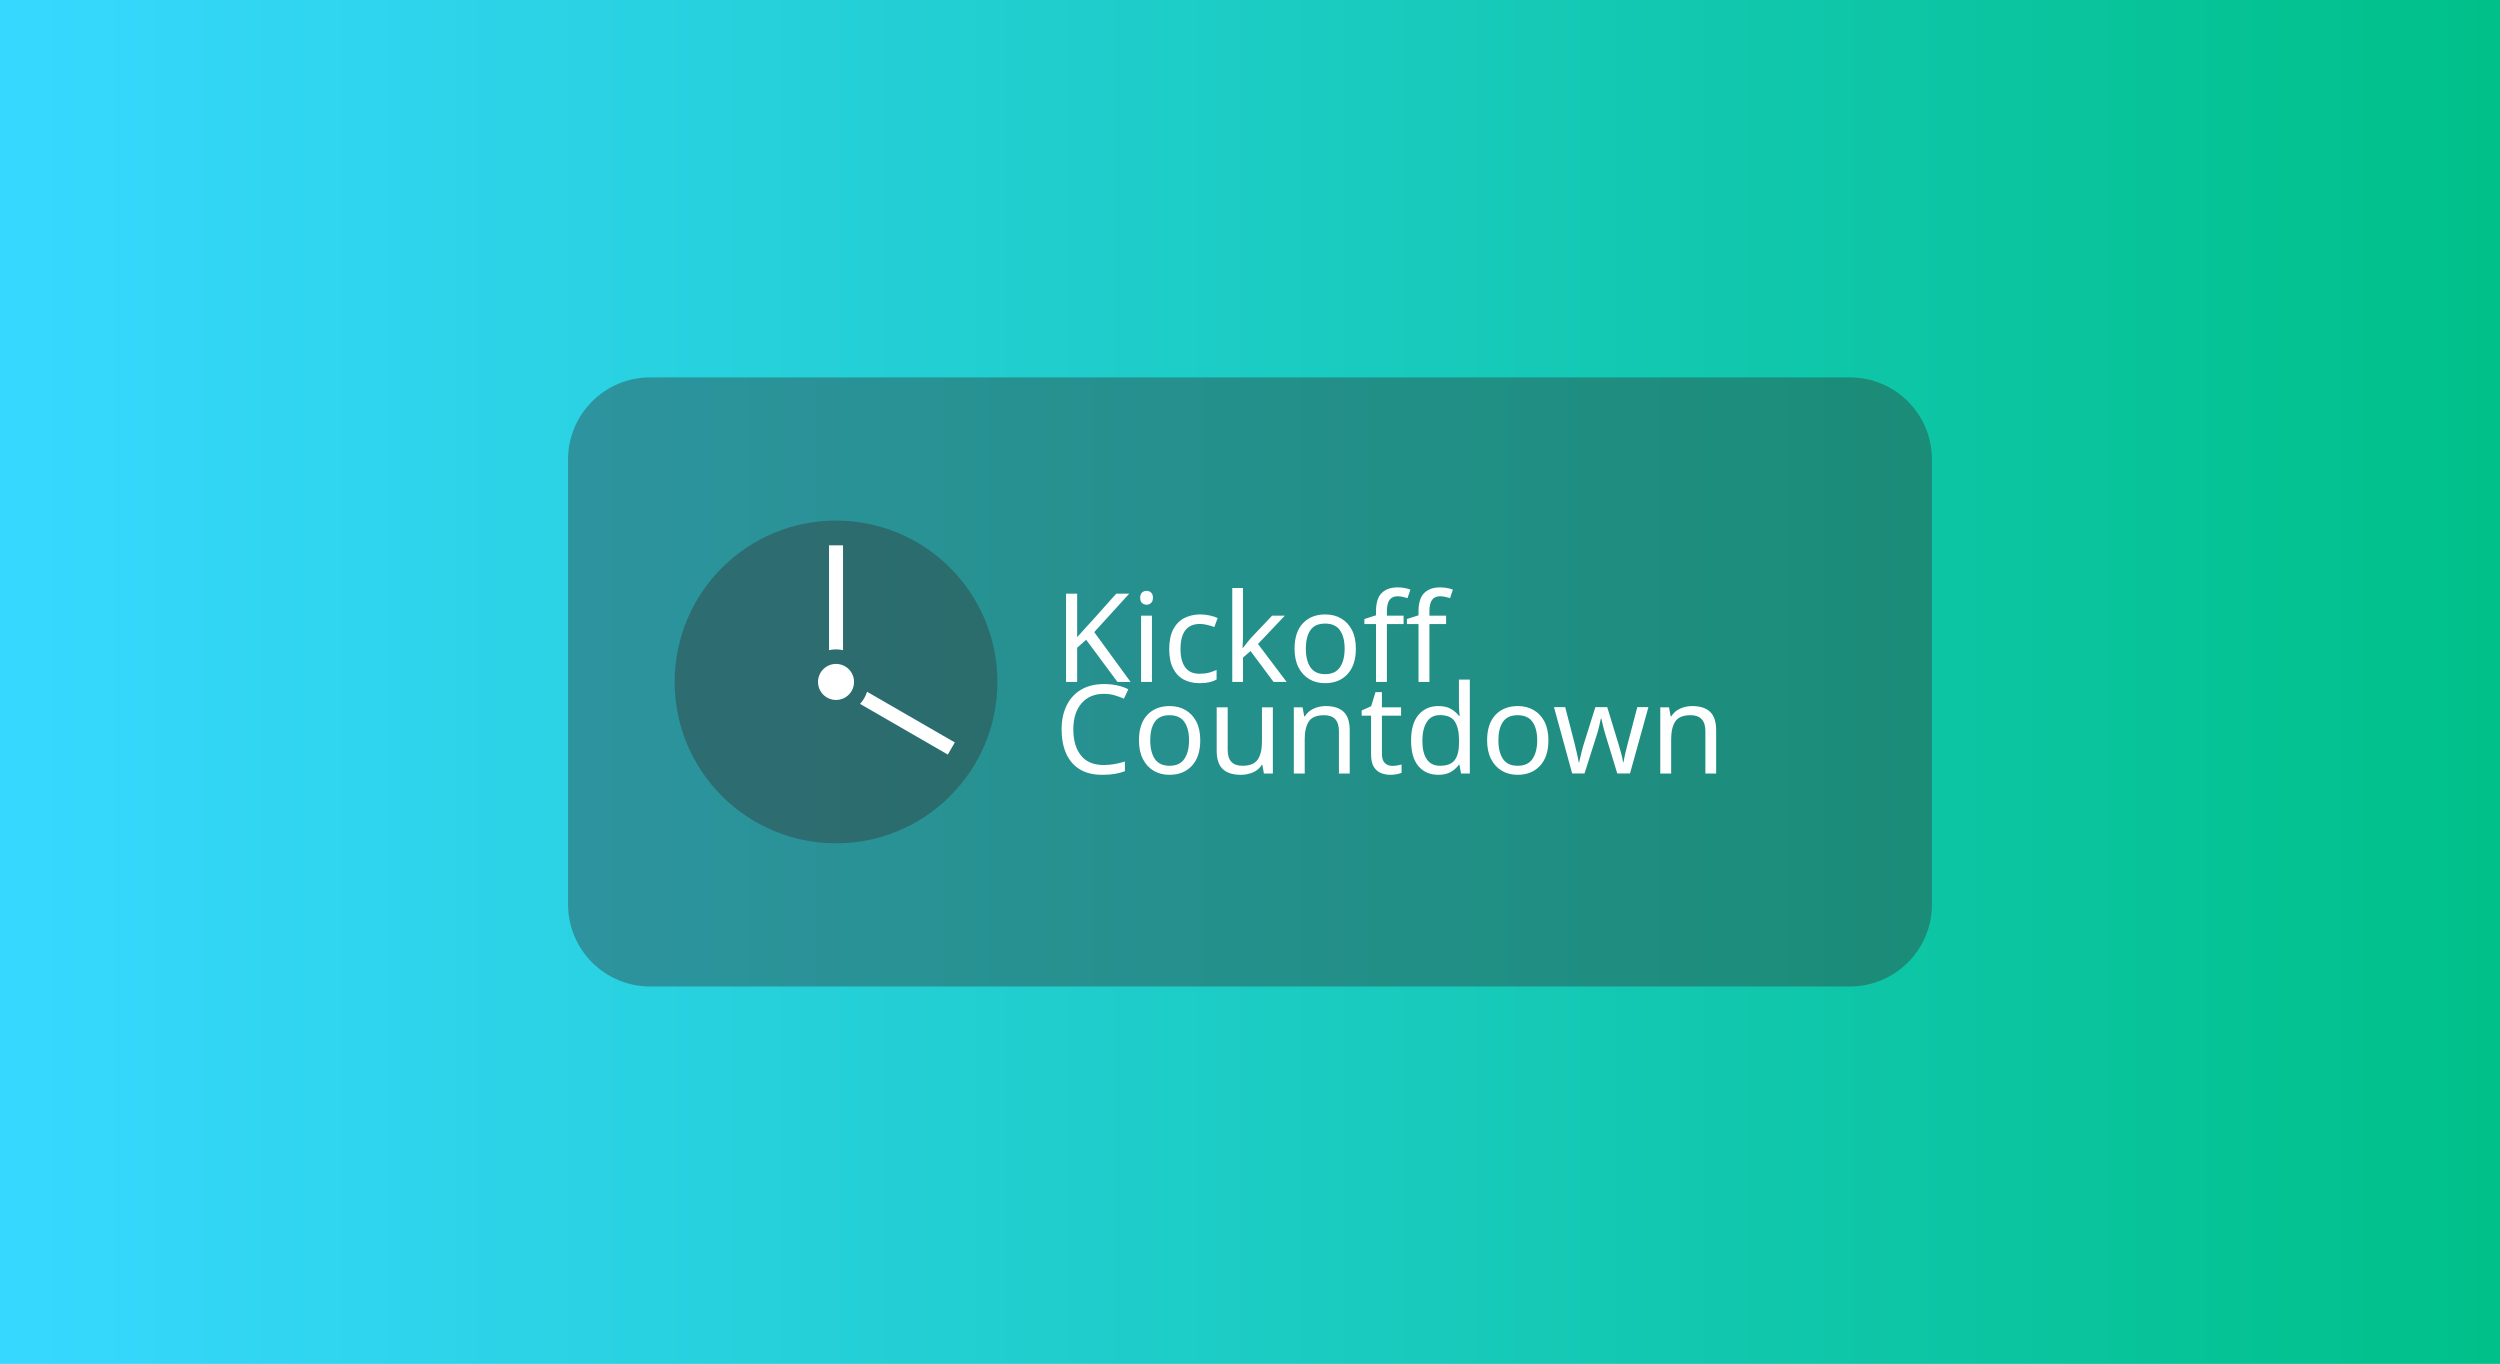
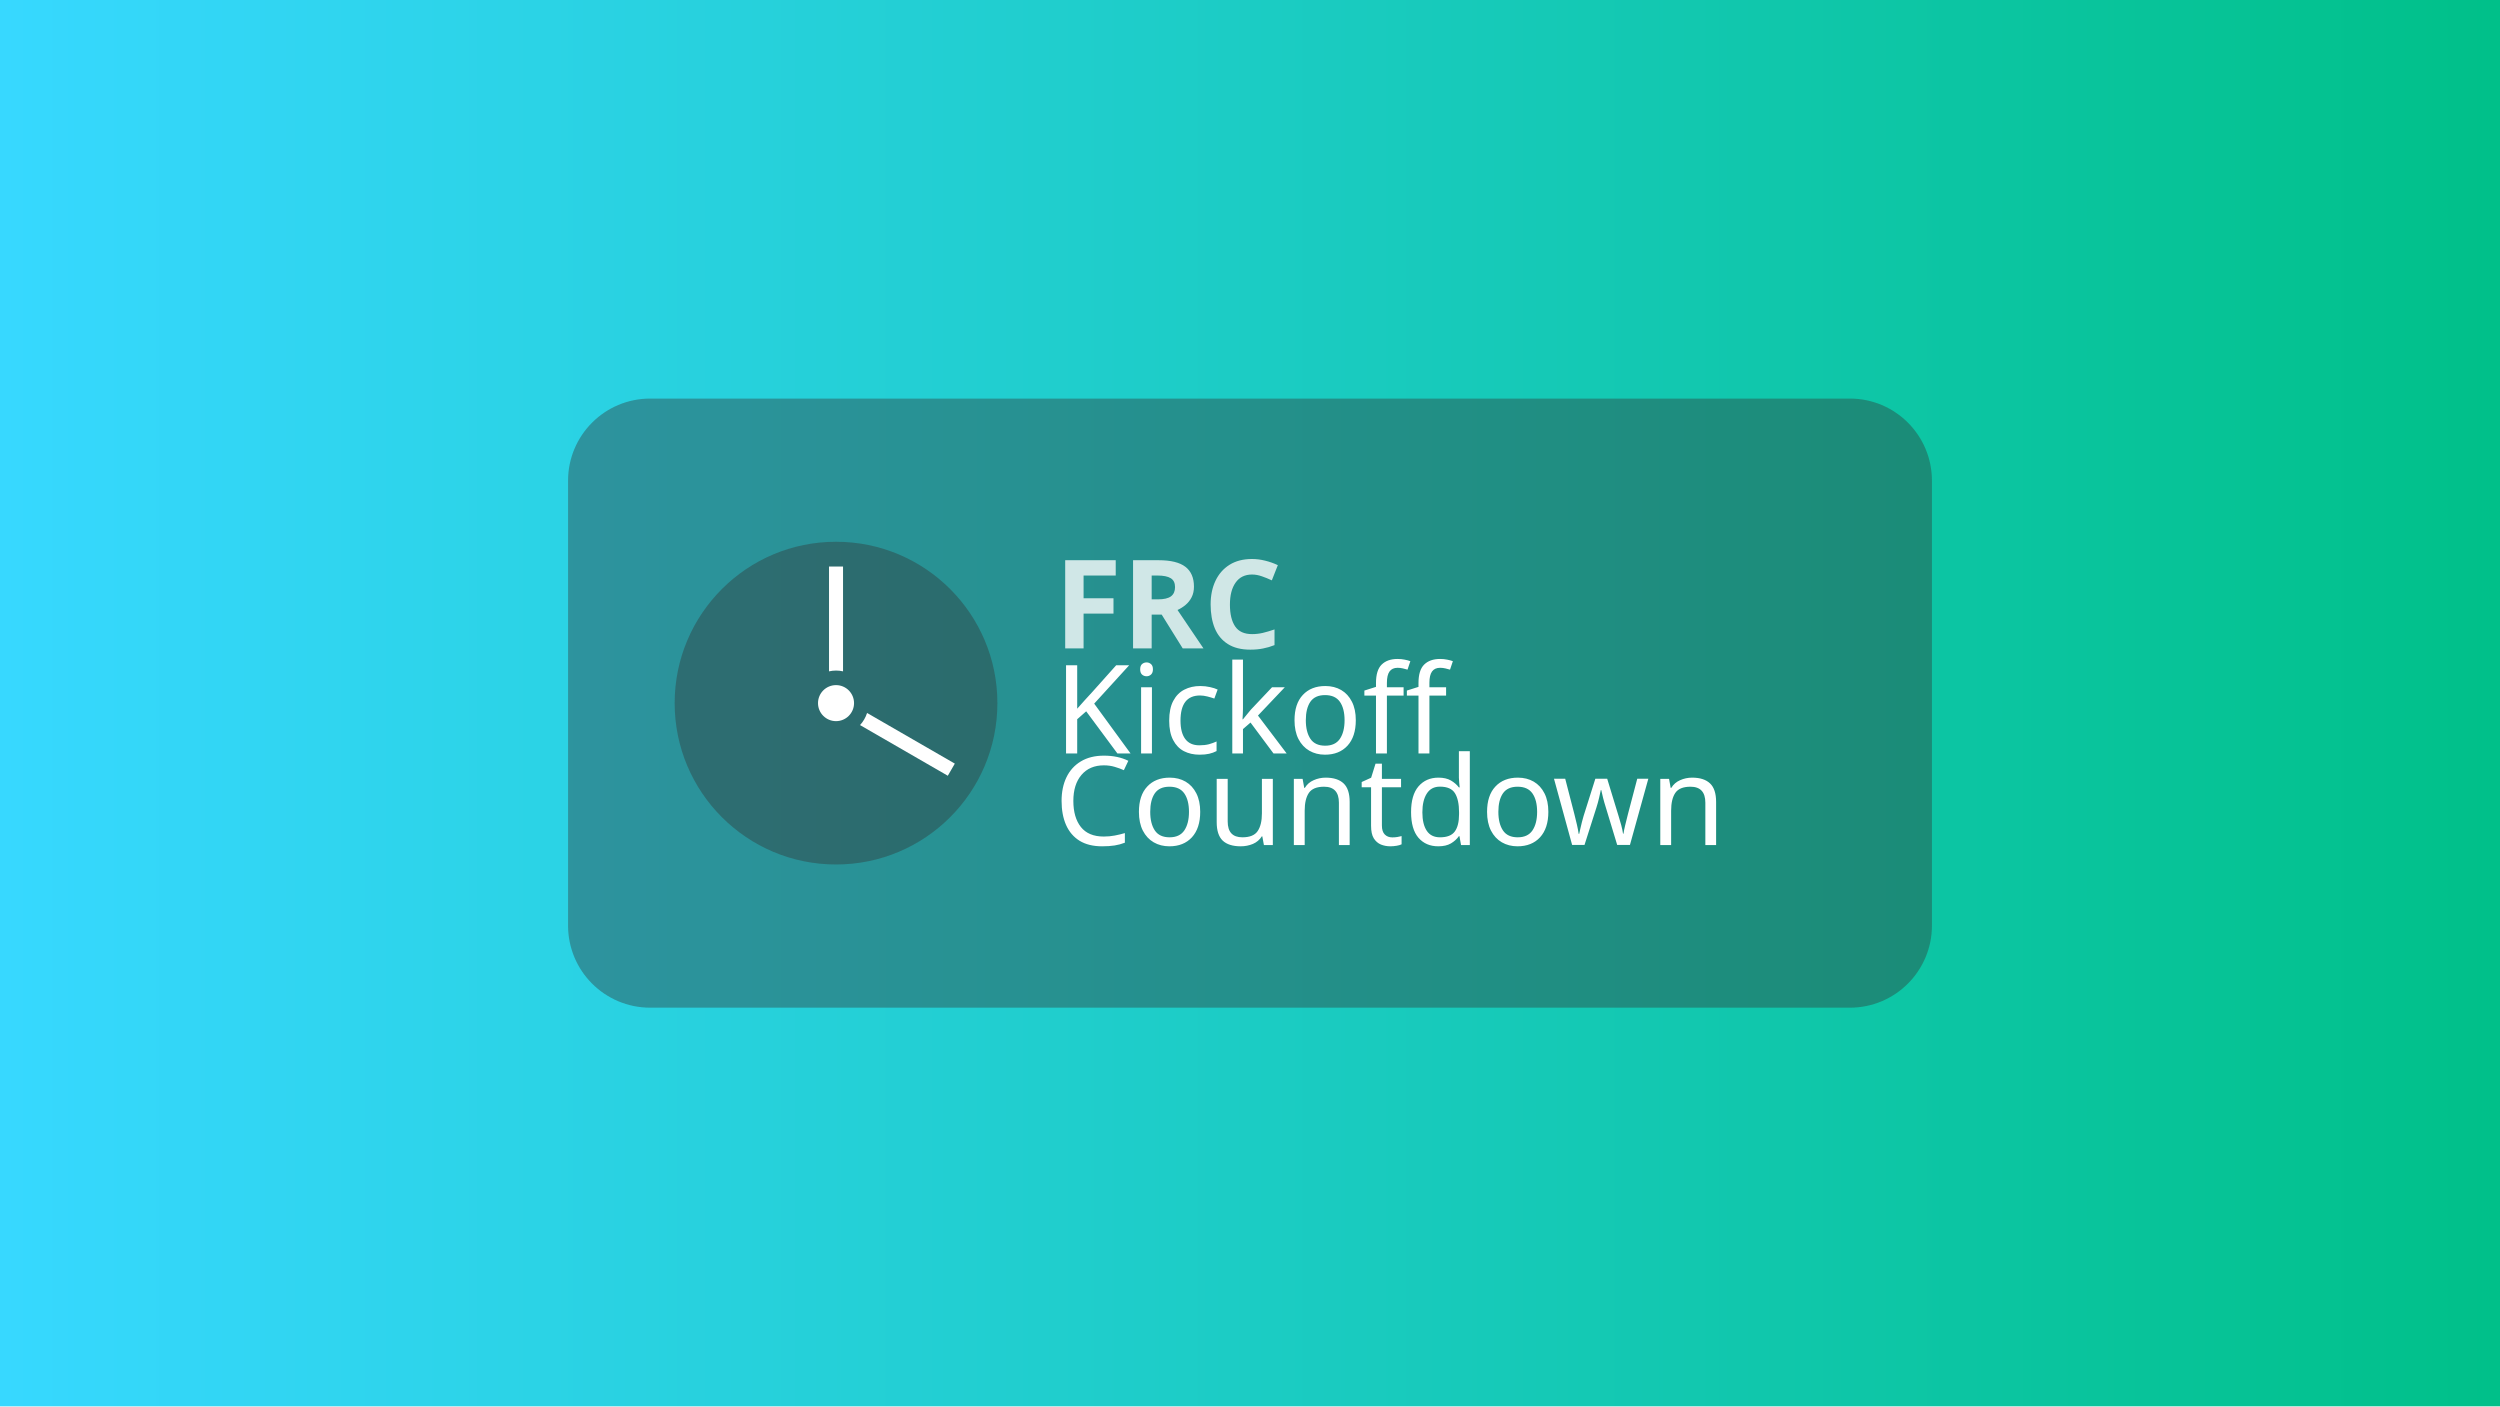
- <svg xmlns="http://www.w3.org/2000/svg" xmlns:xlink="http://www.w3.org/1999/xlink" width="713.619mm" height="389.315mm" viewBox="0 0 713.619 389.315" version="1.1" id="svg8">
+ <svg xmlns="http://www.w3.org/2000/svg" xmlns:xlink="http://www.w3.org/1999/xlink" width="1920" height="1080" viewBox="0 0 508 285.75" version="1.1" id="svg8">
  <defs id="defs2">
    <linearGradient id="linearGradient888">
      <stop style="stop-color:#37d8ff;stop-opacity:1" offset="0" id="stop884" />
      <stop style="stop-color:#00c089;stop-opacity:1" offset="1" id="stop886" />
    </linearGradient>
-     <linearGradient xlink:href="#linearGradient888" id="linearGradient890" x1="-506.995" y1="72.489" x2="206.624" y2="72.489" gradientUnits="userSpaceOnUse" />
+     <linearGradient xlink:href="#linearGradient888" id="linearGradient890" x1="-506.995" y1="72.489" x2="206.624" y2="72.489" gradientUnits="userSpaceOnUse" gradientTransform="matrix(0.7118644,0,0,0.7118644,-146.0833,76.97448)" />
  </defs>
-   <g id="layer1" transform="translate(506.9951,122.1687)">
-     <rect style="opacity:1;fill:url(#linearGradient890);fill-opacity:1;stroke:none;stroke-width:4;stroke-linecap:butt;stroke-linejoin:round;stroke-miterlimit:4;stroke-dasharray:none;stroke-opacity:1;paint-order:normal" id="rect865" width="713.619" height="389.315" x="-506.995" y="-122.169" />
-     <rect ry="23.435" y="-14.446" x="-344.843" height="173.869" width="389.315" id="rect892" style="opacity:1;fill:#323232;fill-opacity:0.387;stroke:none;stroke-width:4;stroke-linecap:butt;stroke-linejoin:round;stroke-miterlimit:4;stroke-dasharray:none;stroke-opacity:1;paint-order:normal" />
-     <text xml:space="preserve" style="font-style:normal;font-variant:normal;font-weight:normal;font-stretch:normal;font-size:10.583px;line-height:1.25;font-family:Raleway;-inkscape-font-specification:Raleway;letter-spacing:0px;word-spacing:0px;fill:#000000;fill-opacity:1;stroke:none;stroke-width:0.265" x="-206.117" y="72.482" id="text861">
-       <tspan id="tspan859" x="-206.117" y="72.482" style="font-style:normal;font-variant:normal;font-weight:normal;font-stretch:normal;font-size:35.278px;line-height:0.7;font-family:Montserrat;-inkscape-font-specification:Montserrat;text-align:start;text-anchor:start;fill:#ffffff;fill-opacity:1;stroke-width:0.265">Kickoff</tspan>
-       <tspan x="-206.117" y="98.637" style="font-style:normal;font-variant:normal;font-weight:normal;font-stretch:normal;font-size:35.278px;line-height:0.7;font-family:Montserrat;-inkscape-font-specification:Montserrat;text-align:start;text-anchor:start;fill:#ffffff;fill-opacity:1;stroke-width:0.265" id="tspan863">Countdown</tspan>
-     </text>
-     <g id="g1004">
-       <path id="path911" d="m -222.292,72.489 a 46.062,46.062 0 0 1 -46.062,46.062 46.062,46.062 0 0 1 -46.062,-46.062 46.062,46.062 0 0 1 46.062,-46.062 46.062,46.062 0 0 1 46.062,46.062 z" style="opacity:1;fill:#323232;fill-opacity:0.387;stroke:none;stroke-width:4;stroke-linecap:butt;stroke-linejoin:round;stroke-miterlimit:4;stroke-dasharray:none;stroke-opacity:1;paint-order:normal" />
-       <path id="path952" transform="scale(0.2645833)" d="m -1021.809,126.592 v 113.104 a 35.145,35.145 0 0 1 7.559,-0.865 35.145,35.145 0 0 1 7.559,0.846 V 126.592 Z" style="color:#000000;font-style:normal;font-variant:normal;font-weight:normal;font-stretch:normal;font-size:medium;line-height:normal;font-family:sans-serif;font-variant-ligatures:normal;font-variant-position:normal;font-variant-caps:normal;font-variant-numeric:normal;font-variant-alternates:normal;font-feature-settings:normal;text-indent:0;text-align:start;text-decoration:none;text-decoration-line:none;text-decoration-style:solid;text-decoration-color:#000000;letter-spacing:normal;word-spacing:normal;text-transform:none;writing-mode:lr-tb;direction:ltr;text-orientation:mixed;dominant-baseline:auto;baseline-shift:baseline;text-anchor:start;white-space:normal;shape-padding:0;clip-rule:nonzero;display:inline;overflow:visible;visibility:visible;opacity:1;isolation:auto;mix-blend-mode:normal;color-interpolation:sRGB;color-interpolation-filters:linearRGB;solid-color:#000000;solid-opacity:1;vector-effect:none;fill:#ffffff;fill-opacity:1;fill-rule:nonzero;stroke:none;stroke-width:15.118;stroke-linecap:butt;stroke-linejoin:miter;stroke-miterlimit:4;stroke-dasharray:none;stroke-dashoffset:0;stroke-opacity:1;color-rendering:auto;image-rendering:auto;shape-rendering:auto;text-rendering:auto;enable-background:accumulate" />
-       <path id="path988" transform="scale(0.2645833)" d="m -980.758,284.584 a 35.145,35.145 0 0 1 -7.584,13.076 l 94.689,54.67 7.561,-13.096 z" style="color:#000000;font-style:normal;font-variant:normal;font-weight:normal;font-stretch:normal;font-size:medium;line-height:normal;font-family:sans-serif;font-variant-ligatures:normal;font-variant-position:normal;font-variant-caps:normal;font-variant-numeric:normal;font-variant-alternates:normal;font-feature-settings:normal;text-indent:0;text-align:start;text-decoration:none;text-decoration-line:none;text-decoration-style:solid;text-decoration-color:#000000;letter-spacing:normal;word-spacing:normal;text-transform:none;writing-mode:lr-tb;direction:ltr;text-orientation:mixed;dominant-baseline:auto;baseline-shift:baseline;text-anchor:start;white-space:normal;shape-padding:0;clip-rule:nonzero;display:inline;overflow:visible;visibility:visible;opacity:1;isolation:auto;mix-blend-mode:normal;color-interpolation:sRGB;color-interpolation-filters:linearRGB;solid-color:#000000;solid-opacity:1;vector-effect:none;fill:#ffffff;fill-opacity:1;fill-rule:nonzero;stroke:none;stroke-width:15.118;stroke-linecap:butt;stroke-linejoin:miter;stroke-miterlimit:4;stroke-dasharray:none;stroke-dashoffset:0;stroke-opacity:1;color-rendering:auto;image-rendering:auto;shape-rendering:auto;text-rendering:auto;enable-background:accumulate" />
-       <circle r="5.143" cy="72.489" cx="-268.354" id="path950" style="opacity:1;fill:#ffffff;fill-opacity:1;stroke:none;stroke-width:4;stroke-linecap:butt;stroke-linejoin:round;stroke-miterlimit:4;stroke-dasharray:none;stroke-opacity:1;paint-order:normal" />
+   <g id="layer1" transform="translate(506.9951,18.60327)">
+     <rect style="opacity:1;fill:url(#linearGradient890);fill-opacity:1;stroke:none;stroke-width:2.847;stroke-linecap:butt;stroke-linejoin:round;stroke-miterlimit:4;stroke-dasharray:none;stroke-opacity:1;paint-order:normal" id="rect865" width="508" height="285.75" x="-506.995" y="-18.603" />
+     <g id="g835" transform="translate(-1.8071289e-5,-4.305094)">
+       <rect style="opacity:1;fill:#323232;fill-opacity:0.387;stroke:none;stroke-width:2.847;stroke-linecap:butt;stroke-linejoin:round;stroke-miterlimit:4;stroke-dasharray:none;stroke-opacity:1;paint-order:normal" id="rect892" width="277.14" height="123.771" x="-391.565" y="66.691" ry="16.682" />
+       <text id="text861" y="117.459" x="-292.811" style="font-style:normal;font-variant:normal;font-weight:normal;font-stretch:normal;font-size:7.534px;line-height:1.25;font-family:Raleway;-inkscape-font-specification:Raleway;letter-spacing:0px;word-spacing:0px;fill:#000000;fill-opacity:1;stroke:none;stroke-width:0.188" xml:space="preserve">
+         <tspan style="font-style:normal;font-variant:normal;font-weight:bold;font-stretch:normal;font-size:25.113px;line-height:1;font-family:Montserrat;-inkscape-font-specification:Montserrat;text-align:start;text-anchor:start;fill:#ffffff;fill-opacity:0.784;stroke-width:0.188" y="117.459" x="-292.811" id="tspan837">FRC</tspan>
+         <tspan style="font-style:normal;font-variant:normal;font-weight:normal;font-stretch:normal;font-size:25.113px;line-height:0.7;font-family:Montserrat;-inkscape-font-specification:Montserrat;text-align:start;text-anchor:start;fill:#ffffff;fill-opacity:1;stroke-width:0.188" y="138.805" x="-292.811" id="tspan841">Kickoff</tspan>
+         <tspan id="tspan863" style="font-style:normal;font-variant:normal;font-weight:normal;font-stretch:normal;font-size:25.113px;line-height:0.7;font-family:Montserrat;-inkscape-font-specification:Montserrat;text-align:start;text-anchor:start;fill:#ffffff;fill-opacity:1;stroke-width:0.188" y="157.424" x="-292.811">Countdown</tspan>
+       </text>
+       <g transform="matrix(0.7118644,0,0,0.7118644,-146.0833,76.97448)" id="g1004">
+         <path style="opacity:1;fill:#323232;fill-opacity:0.387;stroke:none;stroke-width:4;stroke-linecap:butt;stroke-linejoin:round;stroke-miterlimit:4;stroke-dasharray:none;stroke-opacity:1;paint-order:normal" d="m -222.292,72.489 a 46.062,46.062 0 0 1 -46.062,46.062 46.062,46.062 0 0 1 -46.062,-46.062 46.062,46.062 0 0 1 46.062,-46.062 46.062,46.062 0 0 1 46.062,46.062 z" id="path911" />
+         <path style="color:#000000;font-style:normal;font-variant:normal;font-weight:normal;font-stretch:normal;font-size:medium;line-height:normal;font-family:sans-serif;font-variant-ligatures:normal;font-variant-position:normal;font-variant-caps:normal;font-variant-numeric:normal;font-variant-alternates:normal;font-feature-settings:normal;text-indent:0;text-align:start;text-decoration:none;text-decoration-line:none;text-decoration-style:solid;text-decoration-color:#000000;letter-spacing:normal;word-spacing:normal;text-transform:none;writing-mode:lr-tb;direction:ltr;text-orientation:mixed;dominant-baseline:auto;baseline-shift:baseline;text-anchor:start;white-space:normal;shape-padding:0;clip-rule:nonzero;display:inline;overflow:visible;visibility:visible;opacity:1;isolation:auto;mix-blend-mode:normal;color-interpolation:sRGB;color-interpolation-filters:linearRGB;solid-color:#000000;solid-opacity:1;vector-effect:none;fill:#ffffff;fill-opacity:1;fill-rule:nonzero;stroke:none;stroke-width:15.118;stroke-linecap:butt;stroke-linejoin:miter;stroke-miterlimit:4;stroke-dasharray:none;stroke-dashoffset:0;stroke-opacity:1;color-rendering:auto;image-rendering:auto;shape-rendering:auto;text-rendering:auto;enable-background:accumulate" d="m -1021.809,126.592 v 113.104 a 35.145,35.145 0 0 1 7.559,-0.865 35.145,35.145 0 0 1 7.559,0.846 V 126.592 Z" transform="scale(0.2645833)" id="path952" />
+         <path style="color:#000000;font-style:normal;font-variant:normal;font-weight:normal;font-stretch:normal;font-size:medium;line-height:normal;font-family:sans-serif;font-variant-ligatures:normal;font-variant-position:normal;font-variant-caps:normal;font-variant-numeric:normal;font-variant-alternates:normal;font-feature-settings:normal;text-indent:0;text-align:start;text-decoration:none;text-decoration-line:none;text-decoration-style:solid;text-decoration-color:#000000;letter-spacing:normal;word-spacing:normal;text-transform:none;writing-mode:lr-tb;direction:ltr;text-orientation:mixed;dominant-baseline:auto;baseline-shift:baseline;text-anchor:start;white-space:normal;shape-padding:0;clip-rule:nonzero;display:inline;overflow:visible;visibility:visible;opacity:1;isolation:auto;mix-blend-mode:normal;color-interpolation:sRGB;color-interpolation-filters:linearRGB;solid-color:#000000;solid-opacity:1;vector-effect:none;fill:#ffffff;fill-opacity:1;fill-rule:nonzero;stroke:none;stroke-width:15.118;stroke-linecap:butt;stroke-linejoin:miter;stroke-miterlimit:4;stroke-dasharray:none;stroke-dashoffset:0;stroke-opacity:1;color-rendering:auto;image-rendering:auto;shape-rendering:auto;text-rendering:auto;enable-background:accumulate" d="m -980.758,284.584 a 35.145,35.145 0 0 1 -7.584,13.076 l 94.689,54.67 7.561,-13.096 z" transform="scale(0.2645833)" id="path988" />
+         <circle style="opacity:1;fill:#ffffff;fill-opacity:1;stroke:none;stroke-width:4;stroke-linecap:butt;stroke-linejoin:round;stroke-miterlimit:4;stroke-dasharray:none;stroke-opacity:1;paint-order:normal" id="path950" cx="-268.354" cy="72.489" r="5.143" />
+       </g>
    </g>
  </g>
</svg>
